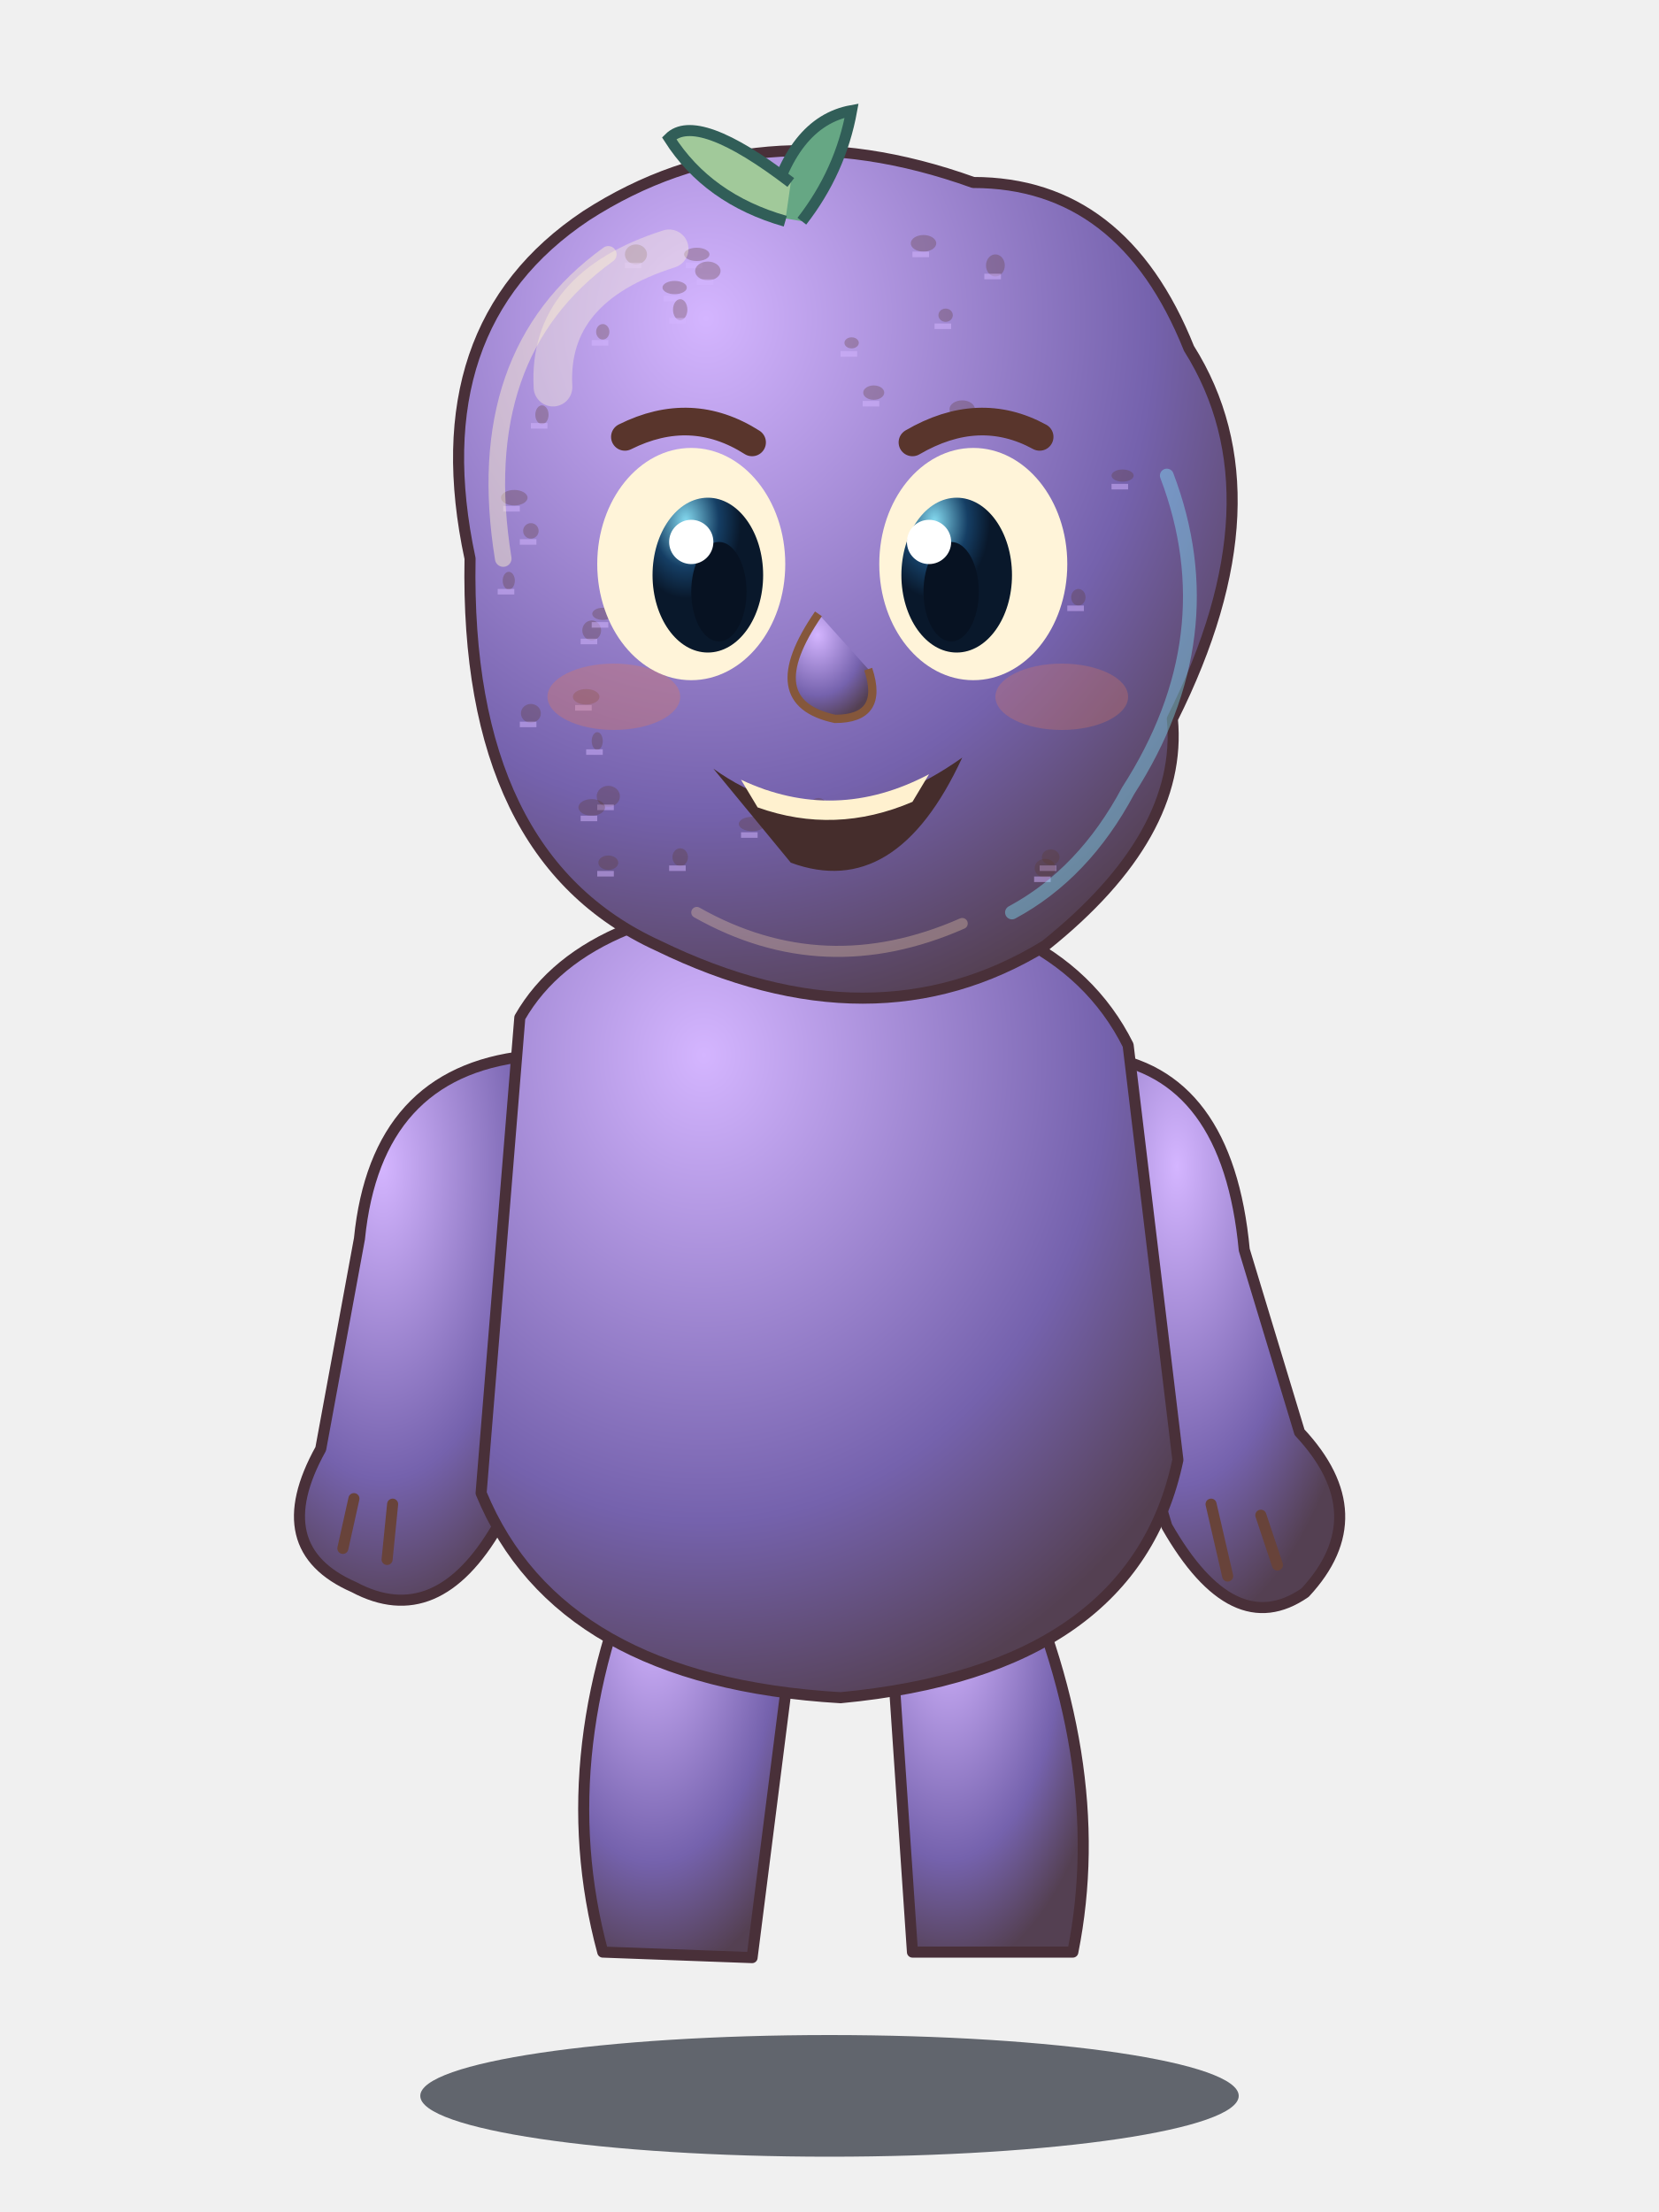
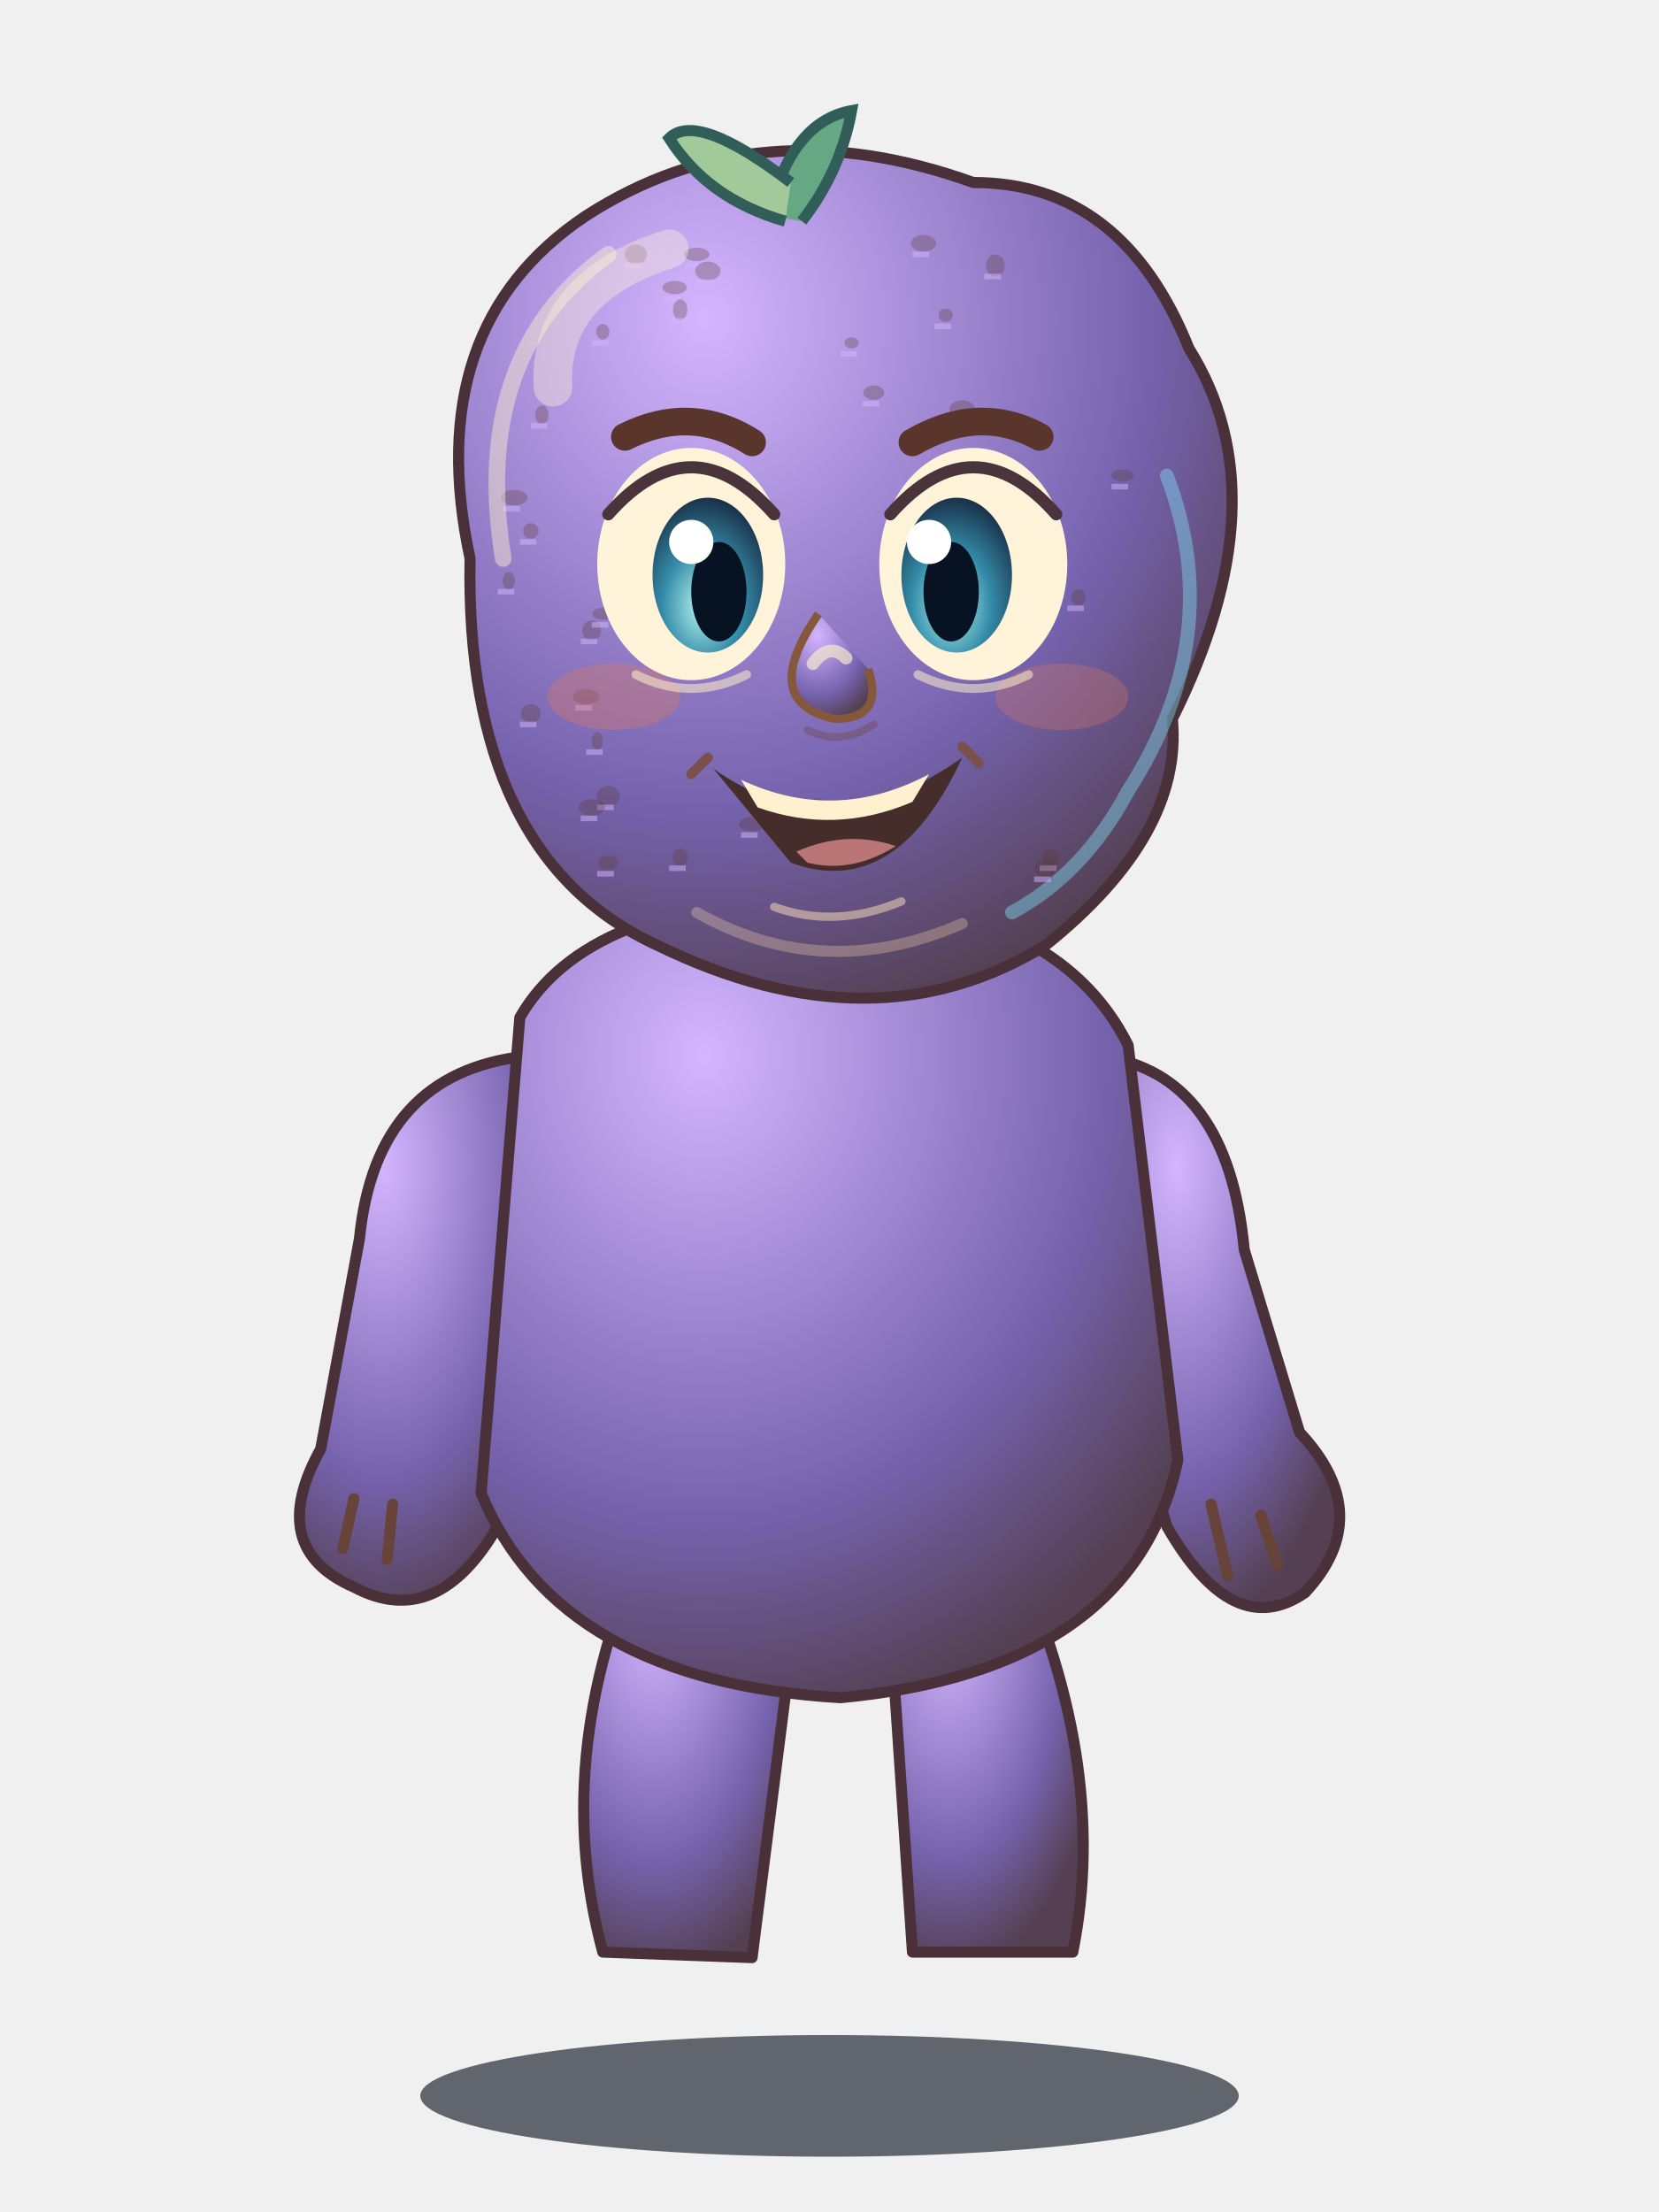
<svg xmlns="http://www.w3.org/2000/svg" viewBox="0 0 300 400">
  <defs>
    <radialGradient id="skin" cx=".32" cy=".2" r=".85">
      <stop stop-color="#d4b5ff" />
      <stop offset=".68" stop-color="#7562ad" />
      <stop offset="1" stop-color="#544052" />
    </radialGradient>
    <linearGradient id="cloth" x2=".8" y2="1">
      <stop stop-color="#3d5b75" />
      <stop offset=".5" stop-color="#253648" />
      <stop offset="1" stop-color="#101b2d" />
    </linearGradient>
    <linearGradient id="metal" x2=".75" y2="1">
      <stop stop-color="#dce6e9" />
      <stop offset=".3" stop-color="#7e98ac" />
      <stop offset=".48" stop-color="#e1e9eb" />
      <stop offset=".55" stop-color="#496477" />
      <stop offset="1" stop-color="#192c40" />
    </linearGradient>
    <linearGradient id="trim" x2="1" y2="1">
      <stop stop-color="#edfcff" />
      <stop offset=".4" stop-color="#bd8bff" />
      <stop offset="1" stop-color="#287c9f" />
    </linearGradient>
    <linearGradient id="leather" x2=".8" y2="1">
      <stop stop-color="#c59269" />
      <stop offset=".5" stop-color="#855339" />
      <stop offset="1" stop-color="#392722" />
    </linearGradient>
    <linearGradient id="hair" x2=".3" y2="1">
      <stop stop-color="#8f5a36" />
      <stop offset=".6" stop-color="#492b25" />
      <stop offset="1" stop-color="#241b22" />
    </linearGradient>
    <radialGradient id="lens" cx=".3" cy=".15">
      <stop stop-color="#84d9ef" />
      <stop offset=".6" stop-color="#153e64" />
      <stop offset="1" stop-color="#09182b" />
    </radialGradient>
  </defs>
  <ellipse cx="150" cy="379" rx="74" ry="11" fill="#020916" opacity=".6" />
  <g stroke="#493039" stroke-width="2" stroke-linejoin="round">
    <path d="M118 276Q99 316 109 353L136 354L145 283Z" fill="url(#skin)" />
    <path d="M160 279L165 353L194 353Q201 318 182 278Z" fill="url(#skin)" />
    <path d="M95 191Q68 194 65 224L58 262Q48 280 64 287Q79 295 90 276L101 235Z" fill="url(#skin)" />
    <path d="M199 191Q222 194 225 226L235 259Q249 274 236 288Q223 297 211 276L199 236Z" fill="url(#skin)" />
    <path d="M94 184Q106 163 148 162Q191 163 204 189L213 264Q205 302 152 307Q101 304 87 270Z" fill="url(#skin)" />
    <path d="M85 101Q76 59 106 39Q137 19 176 33Q203 33 215 63Q232 90 212 130Q214 151 189 171Q158 190 119 171Q84 155 85 101Z" fill="url(#skin)" />
  </g>
  <ellipse cx="153" cy="150" rx="1.3" ry="1.8" fill="#59392d" opacity=".3" />
  <path d="M151 152l3 0" stroke="#d4b5ff" opacity=".5" />
  <ellipse cx="195" cy="108" rx="1.3" ry="1.5" fill="#59392d" opacity=".3" />
  <path d="M193 110l3 0" stroke="#d4b5ff" opacity=".5" />
  <ellipse cx="93" cy="90" rx="2.4" ry="1.4" fill="#59392d" opacity=".3" />
  <path d="M91 92l3 0" stroke="#d4b5ff" opacity=".5" />
  <ellipse cx="110" cy="144" rx="2.1" ry="1.9" fill="#59392d" opacity=".3" />
  <path d="M108 146l3 0" stroke="#d4b5ff" opacity=".5" />
  <ellipse cx="180" cy="48" rx="1.7" ry="2.0" fill="#59392d" opacity=".3" />
  <path d="M178 50l3 0" stroke="#d4b5ff" opacity=".5" />
  <ellipse cx="190" cy="155" rx="1.6" ry="1.4" fill="#59392d" opacity=".3" />
  <path d="M188 157l3 0" stroke="#d4b5ff" opacity=".5" />
  <ellipse cx="106" cy="126" rx="2.4" ry="1.4" fill="#59392d" opacity=".3" />
  <path d="M104 128l3 0" stroke="#d4b5ff" opacity=".5" />
  <ellipse cx="107" cy="146" rx="2.4" ry="1.5" fill="#59392d" opacity=".3" />
  <path d="M105 148l3 0" stroke="#d4b5ff" opacity=".5" />
  <ellipse cx="154" cy="62" rx="1.3" ry="1.0" fill="#59392d" opacity=".3" />
  <path d="M152 64l3 0" stroke="#d4b5ff" opacity=".5" />
  <ellipse cx="122" cy="52" rx="2.2" ry="1.2" fill="#59392d" opacity=".3" />
  <path d="M120 54l3 0" stroke="#d4b5ff" opacity=".5" />
  <ellipse cx="189" cy="157" rx="1.9" ry="1.7" fill="#59392d" opacity=".3" />
  <path d="M187 159l3 0" stroke="#d4b5ff" opacity=".5" />
  <ellipse cx="107" cy="114" rx="1.7" ry="1.8" fill="#59392d" opacity=".3" />
  <path d="M105 116l3 0" stroke="#d4b5ff" opacity=".5" />
  <ellipse cx="110" cy="156" rx="1.8" ry="1.3" fill="#59392d" opacity=".3" />
  <path d="M108 158l3 0" stroke="#d4b5ff" opacity=".5" />
  <ellipse cx="126" cy="46" rx="2.3" ry="1.2" fill="#59392d" opacity=".3" />
  <path d="M124 48l3 0" stroke="#d4b5ff" opacity=".5" />
  <ellipse cx="92" cy="105" rx="1.1" ry="1.6" fill="#59392d" opacity=".3" />
  <path d="M90 107l3 0" stroke="#d4b5ff" opacity=".5" />
  <ellipse cx="158" cy="71" rx="1.9" ry="1.3" fill="#59392d" opacity=".3" />
  <path d="M156 73l3 0" stroke="#d4b5ff" opacity=".5" />
  <ellipse cx="171" cy="57" rx="1.3" ry="1.2" fill="#59392d" opacity=".3" />
  <path d="M169 59l3 0" stroke="#d4b5ff" opacity=".5" />
  <ellipse cx="136" cy="149" rx="2.4" ry="1.3" fill="#59392d" opacity=".3" />
  <path d="M134 151l3 0" stroke="#d4b5ff" opacity=".5" />
  <ellipse cx="123" cy="56" rx="1.3" ry="1.9" fill="#59392d" opacity=".3" />
  <path d="M121 58l3 0" stroke="#d4b5ff" opacity=".5" />
  <ellipse cx="96" cy="129" rx="1.8" ry="1.7" fill="#59392d" opacity=".3" />
  <path d="M94 131l3 0" stroke="#d4b5ff" opacity=".5" />
  <ellipse cx="167" cy="44" rx="2.3" ry="1.5" fill="#59392d" opacity=".3" />
  <path d="M165 46l3 0" stroke="#d4b5ff" opacity=".5" />
  <ellipse cx="123" cy="155" rx="1.4" ry="1.6" fill="#59392d" opacity=".3" />
  <path d="M121 157l3 0" stroke="#d4b5ff" opacity=".5" />
  <ellipse cx="148" cy="146" rx="1.6" ry="1.7" fill="#59392d" opacity=".3" />
  <path d="M146 148l3 0" stroke="#d4b5ff" opacity=".5" />
  <ellipse cx="128" cy="49" rx="2.3" ry="1.7" fill="#59392d" opacity=".3" />
  <path d="M126 51l3 0" stroke="#d4b5ff" opacity=".5" />
  <ellipse cx="96" cy="96" rx="1.4" ry="1.4" fill="#59392d" opacity=".3" />
  <path d="M94 98l3 0" stroke="#d4b5ff" opacity=".5" />
  <ellipse cx="203" cy="86" rx="2.0" ry="1.1" fill="#59392d" opacity=".3" />
  <path d="M201 88l3 0" stroke="#d4b5ff" opacity=".5" />
  <ellipse cx="98" cy="75" rx="1.2" ry="1.7" fill="#59392d" opacity=".3" />
  <path d="M96 77l3 0" stroke="#d4b5ff" opacity=".5" />
  <ellipse cx="138" cy="144" rx="1.2" ry="1.4" fill="#59392d" opacity=".3" />
  <path d="M136 146l3 0" stroke="#d4b5ff" opacity=".5" />
  <ellipse cx="190" cy="97" rx="1.7" ry="1.9" fill="#59392d" opacity=".3" />
  <path d="M188 99l3 0" stroke="#d4b5ff" opacity=".5" />
  <ellipse cx="109" cy="111" rx="1.9" ry="1.1" fill="#59392d" opacity=".3" />
  <path d="M107 113l3 0" stroke="#d4b5ff" opacity=".5" />
  <ellipse cx="108" cy="134" rx="1.0" ry="1.6" fill="#59392d" opacity=".3" />
  <path d="M106 136l3 0" stroke="#d4b5ff" opacity=".5" />
  <ellipse cx="174" cy="74" rx="2.3" ry="1.6" fill="#59392d" opacity=".3" />
  <path d="M172 76l3 0" stroke="#d4b5ff" opacity=".5" />
  <ellipse cx="109" cy="60" rx="1.2" ry="1.4" fill="#59392d" opacity=".3" />
  <path d="M107 62l3 0" stroke="#d4b5ff" opacity=".5" />
  <ellipse cx="115" cy="46" rx="2.0" ry="1.8" fill="#59392d" opacity=".3" />
  <path d="M113 48l3 0" stroke="#d4b5ff" opacity=".5" />
  <path d="M100 70Q99 52 121 45" stroke="#fff6d9" opacity=".38" stroke-width="7" stroke-linecap="round" fill="none" />
  <path d="M91 101Q85 64 110 46" fill="none" stroke="#fff4ce" stroke-width="3" stroke-linecap="round" opacity=".45" />
  <path d="M211 86Q222 115 204 143Q196 158 183 165" fill="none" stroke="#82ecff" stroke-width="2.5" stroke-linecap="round" opacity=".4" />
  <path d="M126 165Q149 178 174 167" fill="none" stroke="#ffdfb1" stroke-width="2" stroke-linecap="round" opacity=".3" />
  <ellipse cx="111" cy="126" rx="12" ry="6" fill="#dc785e" opacity=".35" />
  <ellipse cx="192" cy="126" rx="12" ry="6" fill="#dc785e" opacity=".3" />
  <path d="M113 79Q125 73 136 80M165 80Q177 73 188 79" fill="none" stroke="#59352c" stroke-width="5" stroke-linecap="round" />
  <g>
    <ellipse cx="125" cy="102" rx="17" ry="21" fill="#fff4d9" />
    <ellipse cx="176" cy="102" rx="17" ry="21" fill="#fff4d9" />
-     <ellipse cx="128" cy="104" rx="10" ry="14" fill="url(#lens)" />
-     <ellipse cx="173" cy="104" rx="10" ry="14" fill="url(#lens)" />
+     <defs>
+       <radialGradient id="iris-finish-128" cx=".45" cy=".7" r=".75">
+         <stop stop-color="#b7f6f0" />
+         <stop offset=".48" stop-color="#348ca9" />
+         <stop offset="1" stop-color="#16243b" />
+       </radialGradient>
+     </defs>
+     <ellipse cx="128" cy="104" rx="10" ry="14" fill="url(#iris-finish-128)" />
+     <defs>
+       <radialGradient id="iris-finish-173" cx=".45" cy=".7" r=".75">
+         <stop stop-color="#b7f6f0" />
+         <stop offset=".48" stop-color="#348ca9" />
+         <stop offset="1" stop-color="#16243b" />
+       </radialGradient>
+     </defs>
+     <ellipse cx="173" cy="104" rx="10" ry="14" fill="url(#iris-finish-173)" />
    <ellipse cx="130" cy="107" rx="5" ry="9" fill="#071222" />
    <ellipse cx="172" cy="107" rx="5" ry="9" fill="#071222" />
    <circle cx="125" cy="98" r="4" fill="white" />
    <circle cx="168" cy="98" r="4" fill="white" />
  </g>
  <path d="M148 111Q137 127 151 130Q160 130 157 121" fill="url(#skin)" stroke="#85573b" stroke-width="1.5" />
  <path d="M129 139Q150 154 174 137Q162 163 143 156Z" fill="#452d2c" />
  <path d="M134 141Q151 149 168 140L165 145Q151 151 137 146Z" fill="#fff1cf" />
  <path d="M64 271l-2 9m9-8-1 10m158-8 3 9m-12-11 3 13" stroke="#68433a" stroke-width="2" stroke-linecap="round" />
  <path d="M139 39Q143 22 154 20Q152 31 145 40" fill="#66a784" stroke="#315e58" stroke-width="2" />
  <path d="M143 33Q126 20 121 25Q128 36 142 40" fill="#a1c99a" stroke="#315e58" stroke-width="2" />
+   <g data-face-finish="1">
+     <path d="M110 93Q125 76 140 93" fill="none" stroke="#49343b" stroke-width="2.2" stroke-linecap="round" />
+     <path d="M115 122Q125 127 135 122" fill="none" stroke="#fff0c9" stroke-width="1.6" opacity=".55" stroke-linecap="round" />
+     <path d="M161 93Q176 76 191 93" fill="none" stroke="#49343b" stroke-width="2.2" stroke-linecap="round" />
+     <path d="M166 122Q176 127 186 122" fill="none" stroke="#fff0c9" stroke-width="1.6" opacity=".55" stroke-linecap="round" />
+     <path d="M144 154Q153 150 162 153Q154 158 146 156Z" fill="#d88789" opacity=".8" />
+     <path d="M128 137l-3 3m49-5 3 3" stroke="#79504b" stroke-width="1.8" stroke-linecap="round" />
+     <path d="M140 164Q151 168 163 163" fill="none" stroke="#ffe3bb" stroke-width="1.5" opacity=".5" stroke-linecap="round" />
+     <path d="M147 120q3-4 6-1" fill="none" stroke="#fff0cc" stroke-width="2.3" opacity=".65" stroke-linecap="round" />
+     <path d="M146 132q6 3 12-1" fill="none" stroke="#69463e" stroke-width="1.4" opacity=".35" stroke-linecap="round" />
+   </g>
</svg>
